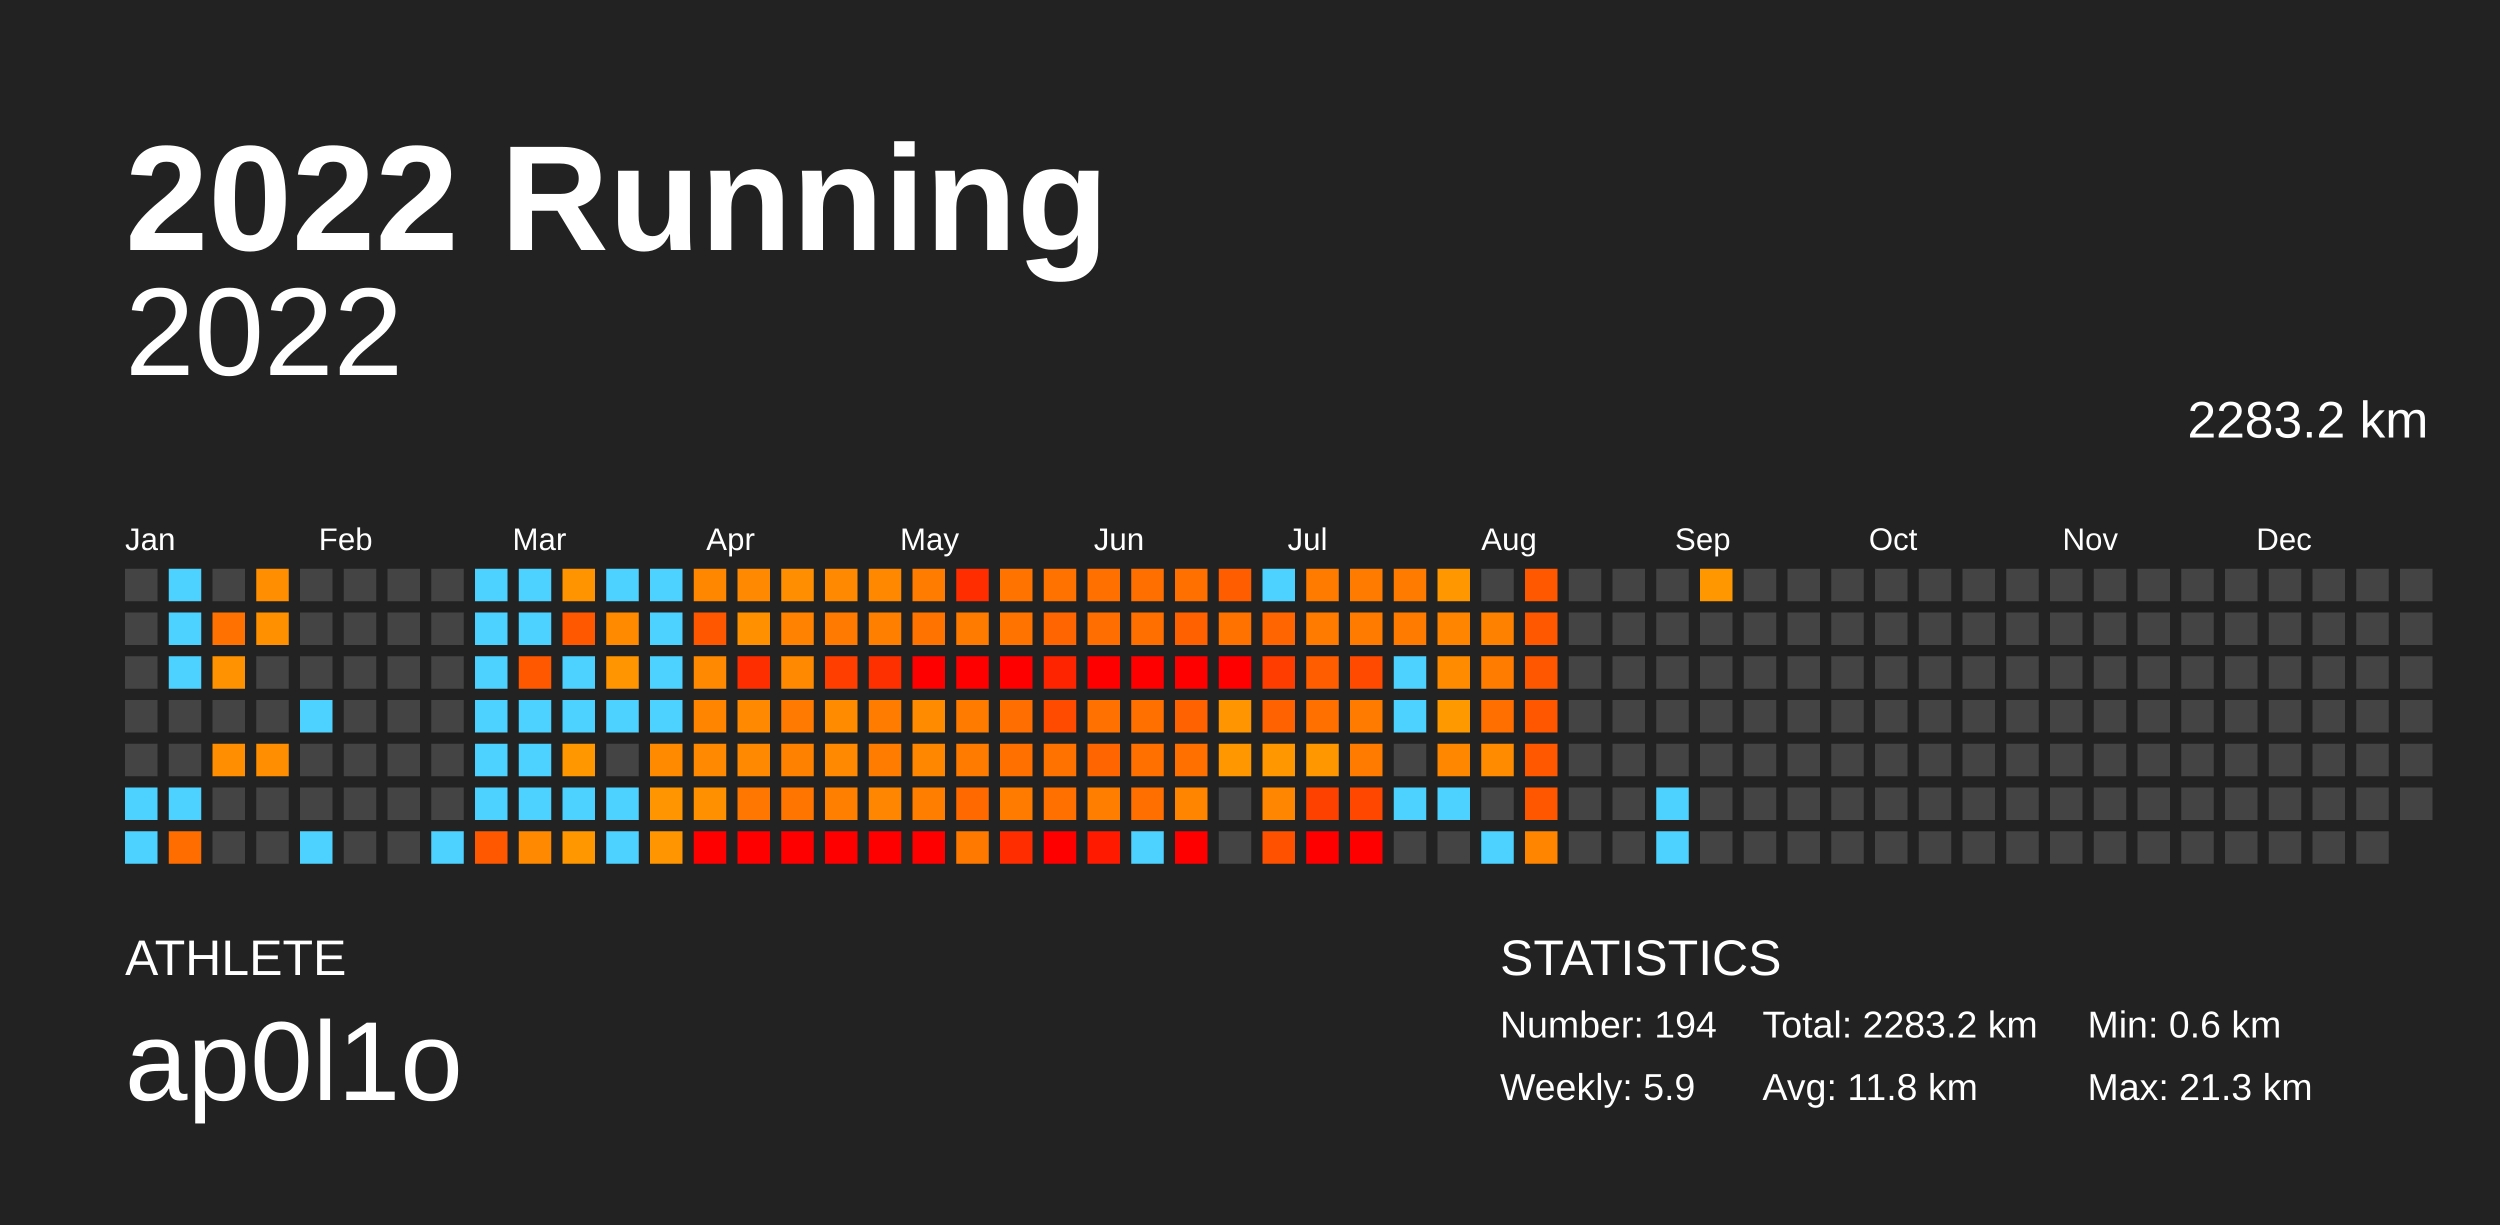
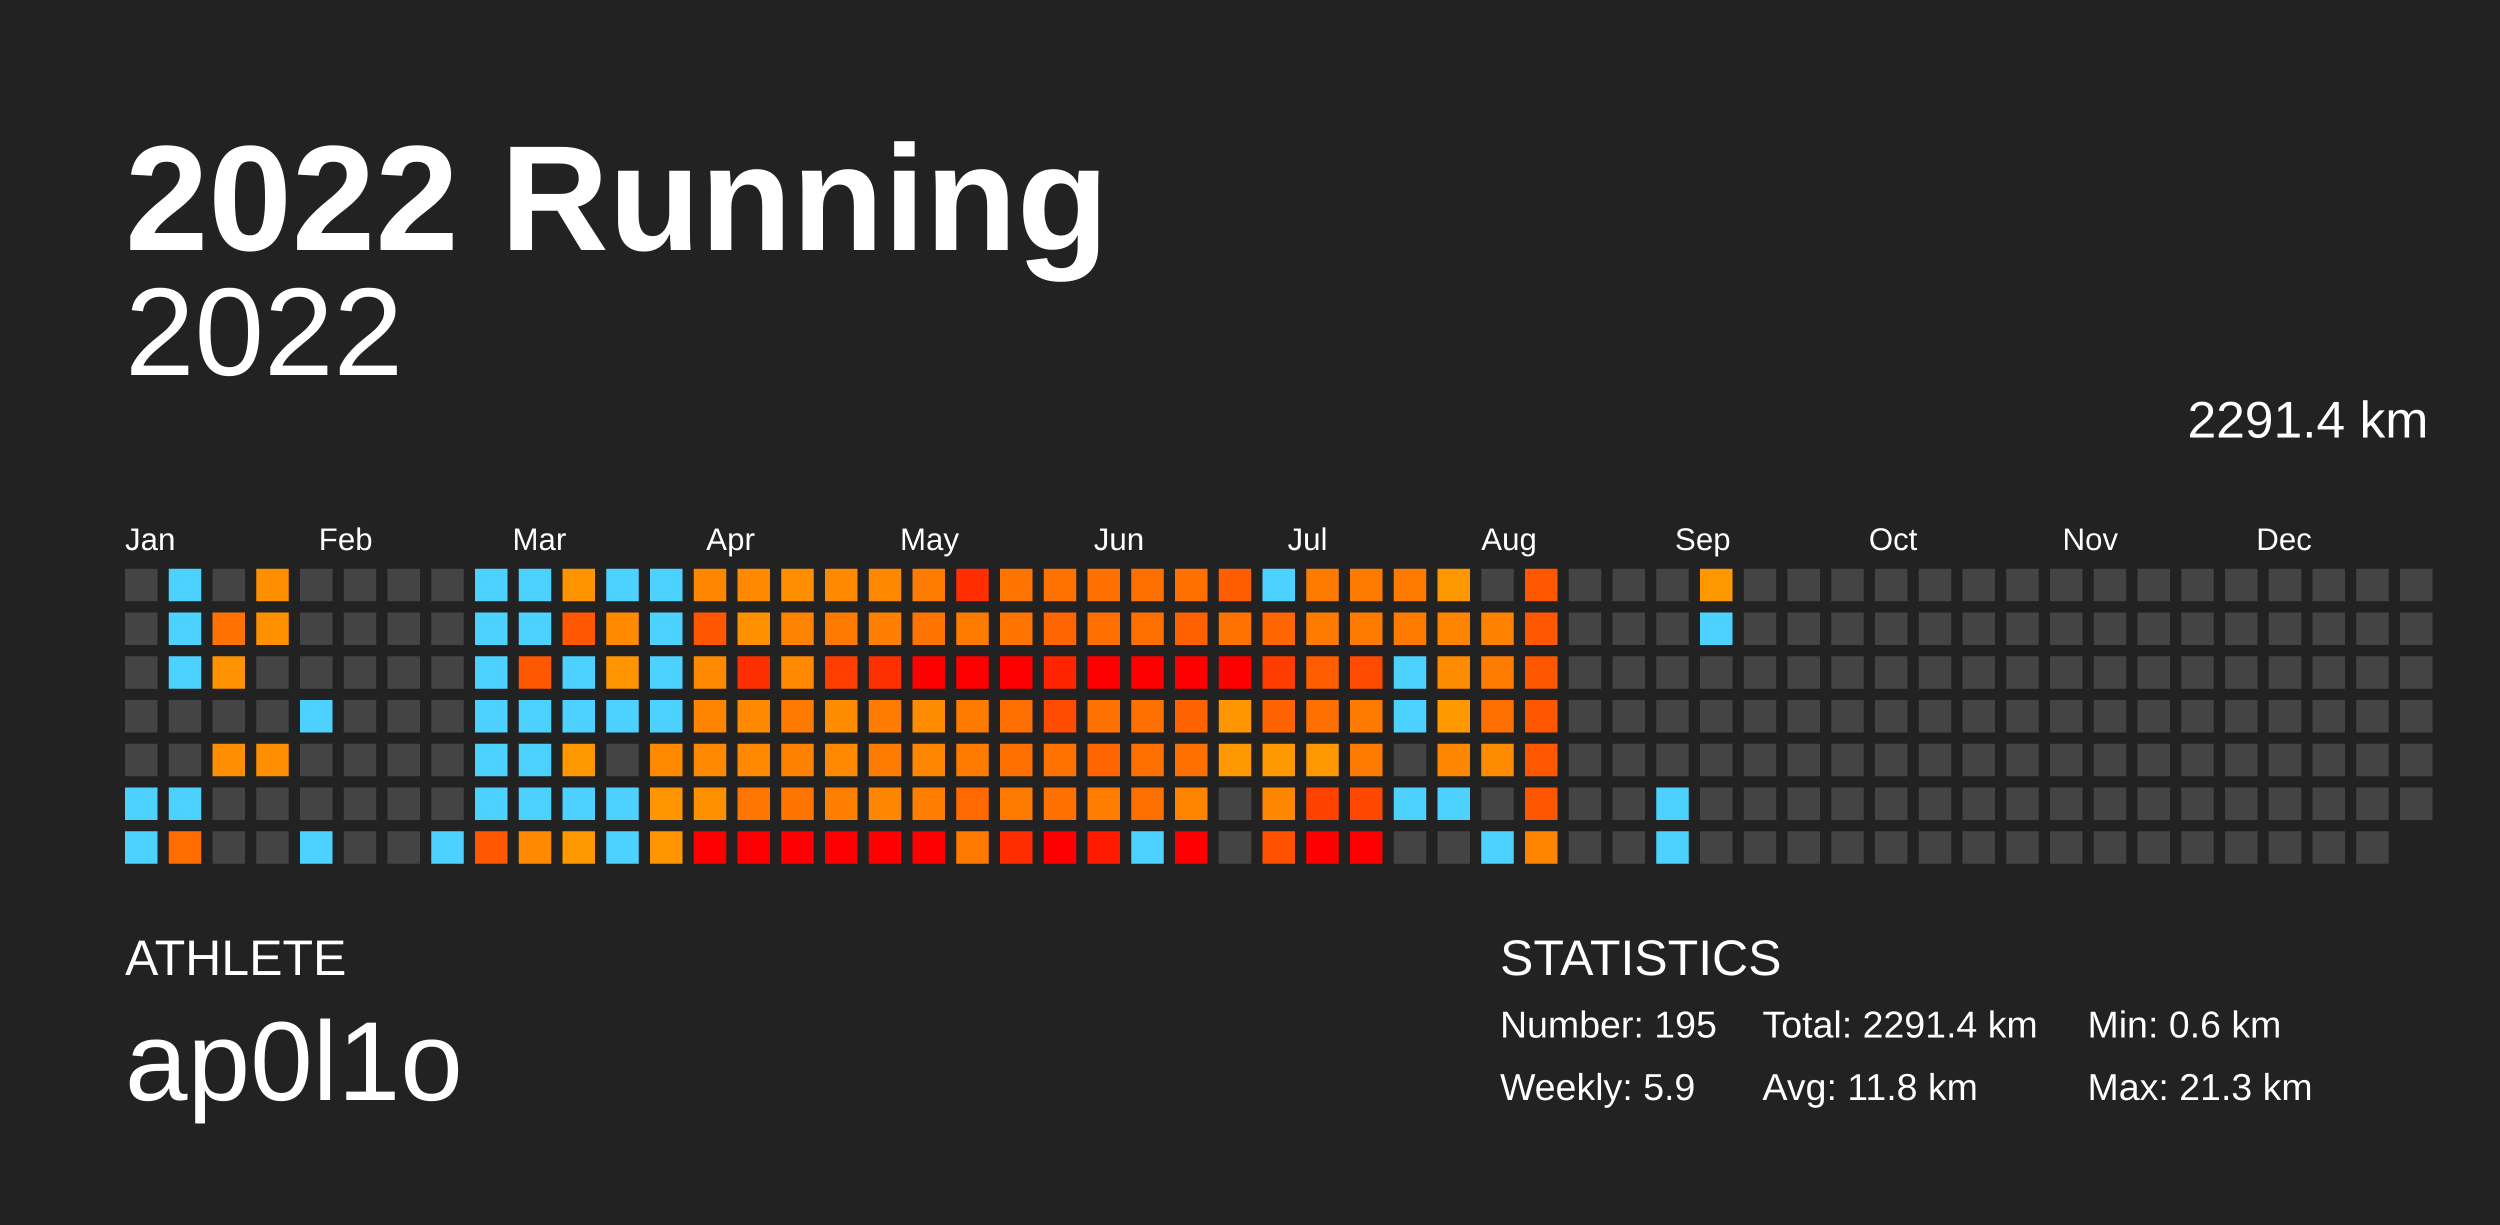
<svg xmlns="http://www.w3.org/2000/svg" baseProfile="full" height="98mm" version="1.1" viewBox="0,0,200,98" width="200mm">
  <defs />
  <rect fill="#222222" height="98" width="200" x="0" y="0" />
  <text fill="#FFFFFF" style="font-size:12px; font-family:Arial; font-weight:bold;" x="10" y="20">2022 Running</text>
  <text fill="#FFFFFF" style="font-size:4px; font-family:Arial" x="10" y="78">ATHLETE</text>
  <text fill="#FFFFFF" style="font-size:9px; font-family:Arial" x="10" y="88">ap0l1o</text>
  <text fill="#FFFFFF" style="font-size:4px; font-family:Arial" x="120" y="78">STATISTICS</text>
-   <text fill="#FFFFFF" style="font-size:3px; font-family:Arial" x="120" y="83">Number: 194</text>
+   <text fill="#FFFFFF" style="font-size:3px; font-family:Arial" x="120" y="83">Number: 195</text>
  <text fill="#FFFFFF" style="font-size:3px; font-family:Arial" x="120" y="88">Weekly: 5.9</text>
-   <text fill="#FFFFFF" style="font-size:3px; font-family:Arial" x="141" y="83">Total: 2283.2 km</text>
+   <text fill="#FFFFFF" style="font-size:3px; font-family:Arial" x="141" y="83">Total: 2291.4 km</text>
  <text fill="#FFFFFF" style="font-size:3px; font-family:Arial" x="141" y="88">Avg: 11.8 km</text>
  <text fill="#FFFFFF" style="font-size:3px; font-family:Arial" x="167" y="83">Min: 0.6 km</text>
  <text fill="#FFFFFF" style="font-size:3px; font-family:Arial" x="167" y="88">Max: 21.3 km</text>
  <text alignment-baseline="hanging" fill="#FFFFFF" style="font-size:10.0px; font-family:Arial;" x="10" y="30">2022</text>
-   <text alignment-baseline="hanging" fill="#FFFFFF" style="font-size:4.125px; font-family:Arial;" x="175" y="35">2283.2 km</text>
+   <text alignment-baseline="hanging" fill="#FFFFFF" style="font-size:4.125px; font-family:Arial;" x="175" y="35">2291.4 km</text>
  <text fill="#FFFFFF" style="font-size:2.5px; font-family:Arial" x="10.0" y="44">Jan</text>
  <text fill="#FFFFFF" style="font-size:2.5px; font-family:Arial" x="25.5" y="44">Feb</text>
  <text fill="#FFFFFF" style="font-size:2.5px; font-family:Arial" x="41.0" y="44">Mar</text>
  <text fill="#FFFFFF" style="font-size:2.5px; font-family:Arial" x="56.5" y="44">Apr</text>
  <text fill="#FFFFFF" style="font-size:2.5px; font-family:Arial" x="72.0" y="44">May</text>
  <text fill="#FFFFFF" style="font-size:2.5px; font-family:Arial" x="87.5" y="44">Jun</text>
  <text fill="#FFFFFF" style="font-size:2.5px; font-family:Arial" x="103.0" y="44">Jul</text>
  <text fill="#FFFFFF" style="font-size:2.5px; font-family:Arial" x="118.5" y="44">Aug</text>
  <text fill="#FFFFFF" style="font-size:2.5px; font-family:Arial" x="134.0" y="44">Sep</text>
  <text fill="#FFFFFF" style="font-size:2.5px; font-family:Arial" x="149.5" y="44">Oct</text>
  <text fill="#FFFFFF" style="font-size:2.5px; font-family:Arial" x="165.0" y="44">Nov</text>
  <text fill="#FFFFFF" style="font-size:2.5px; font-family:Arial" x="180.5" y="44">Dec</text>
  <rect fill="#444444" height="2.6" width="2.6" x="10.0" y="45.5" />
  <rect fill="#444444" height="2.6" width="2.6" x="10.0" y="49.0" />
  <rect fill="#444444" height="2.6" width="2.6" x="10.0" y="52.5" />
  <rect fill="#444444" height="2.6" width="2.6" x="10.0" y="56.0" />
  <rect fill="#444444" height="2.6" width="2.6" x="10.0" y="59.5" />
  <rect fill="#4dd2ff" height="2.6" width="2.6" x="10.0" y="63.0" />
  <rect fill="#4dd2ff" height="2.6" width="2.6" x="10.0" y="66.5" />
  <rect fill="#4dd2ff" height="2.6" width="2.6" x="13.5" y="45.5" />
  <rect fill="#4dd2ff" height="2.6" width="2.6" x="13.5" y="49.0" />
  <rect fill="#4dd2ff" height="2.6" width="2.6" x="13.5" y="52.5" />
  <rect fill="#444444" height="2.6" width="2.6" x="13.5" y="56.0" />
  <rect fill="#444444" height="2.6" width="2.6" x="13.5" y="59.5" />
  <rect fill="#4dd2ff" height="2.6" width="2.6" x="13.5" y="63.0" />
  <rect fill="#ff6d00" height="2.6" width="2.6" x="13.5" y="66.5" />
  <rect fill="#444444" height="2.6" width="2.6" x="17.0" y="45.5" />
  <rect fill="#ff7100" height="2.6" width="2.6" x="17.0" y="49.0" />
  <rect fill="#ff9200" height="2.6" width="2.6" x="17.0" y="52.5" />
  <rect fill="#444444" height="2.6" width="2.6" x="17.0" y="56.0" />
  <rect fill="#ff8e00" height="2.6" width="2.6" x="17.0" y="59.5" />
  <rect fill="#444444" height="2.6" width="2.6" x="17.0" y="63.0" />
  <rect fill="#444444" height="2.6" width="2.6" x="17.0" y="66.5" />
  <rect fill="#ff8e00" height="2.6" width="2.6" x="20.5" y="45.5" />
  <rect fill="#ff9100" height="2.6" width="2.6" x="20.5" y="49.0" />
  <rect fill="#444444" height="2.6" width="2.6" x="20.5" y="52.5" />
  <rect fill="#444444" height="2.6" width="2.6" x="20.5" y="56.0" />
  <rect fill="#ff8e00" height="2.6" width="2.6" x="20.5" y="59.5" />
  <rect fill="#444444" height="2.6" width="2.6" x="20.5" y="63.0" />
  <rect fill="#444444" height="2.6" width="2.6" x="20.5" y="66.5" />
  <rect fill="#444444" height="2.6" width="2.6" x="24.0" y="45.5" />
  <rect fill="#444444" height="2.6" width="2.6" x="24.0" y="49.0" />
  <rect fill="#444444" height="2.6" width="2.6" x="24.0" y="52.5" />
  <rect fill="#4dd2ff" height="2.6" width="2.6" x="24.0" y="56.0" />
  <rect fill="#444444" height="2.6" width="2.6" x="24.0" y="59.5" />
  <rect fill="#444444" height="2.6" width="2.6" x="24.0" y="63.0" />
  <rect fill="#4dd2ff" height="2.6" width="2.6" x="24.0" y="66.5" />
  <rect fill="#444444" height="2.6" width="2.6" x="27.5" y="45.5" />
  <rect fill="#444444" height="2.6" width="2.6" x="27.5" y="49.0" />
  <rect fill="#444444" height="2.6" width="2.6" x="27.5" y="52.5" />
  <rect fill="#444444" height="2.6" width="2.6" x="27.5" y="56.0" />
  <rect fill="#444444" height="2.6" width="2.6" x="27.5" y="59.5" />
  <rect fill="#444444" height="2.6" width="2.6" x="27.5" y="63.0" />
  <rect fill="#444444" height="2.6" width="2.6" x="27.5" y="66.5" />
  <rect fill="#444444" height="2.6" width="2.6" x="31.0" y="45.5" />
  <rect fill="#444444" height="2.6" width="2.6" x="31.0" y="49.0" />
  <rect fill="#444444" height="2.6" width="2.6" x="31.0" y="52.5" />
  <rect fill="#444444" height="2.6" width="2.6" x="31.0" y="56.0" />
  <rect fill="#444444" height="2.6" width="2.6" x="31.0" y="59.5" />
  <rect fill="#444444" height="2.6" width="2.6" x="31.0" y="63.0" />
  <rect fill="#444444" height="2.6" width="2.6" x="31.0" y="66.5" />
  <rect fill="#444444" height="2.6" width="2.6" x="34.5" y="45.5" />
  <rect fill="#444444" height="2.6" width="2.6" x="34.5" y="49.0" />
  <rect fill="#444444" height="2.6" width="2.6" x="34.5" y="52.5" />
  <rect fill="#444444" height="2.6" width="2.6" x="34.5" y="56.0" />
  <rect fill="#444444" height="2.6" width="2.6" x="34.5" y="59.5" />
  <rect fill="#444444" height="2.6" width="2.6" x="34.5" y="63.0" />
  <rect fill="#4dd2ff" height="2.6" width="2.6" x="34.5" y="66.5" />
  <rect fill="#4dd2ff" height="2.6" width="2.6" x="38.0" y="45.5" />
  <rect fill="#4dd2ff" height="2.6" width="2.6" x="38.0" y="49.0" />
  <rect fill="#4dd2ff" height="2.6" width="2.6" x="38.0" y="52.5" />
  <rect fill="#4dd2ff" height="2.6" width="2.6" x="38.0" y="56.0" />
  <rect fill="#4dd2ff" height="2.6" width="2.6" x="38.0" y="59.5" />
  <rect fill="#4dd2ff" height="2.6" width="2.6" x="38.0" y="63.0" />
  <rect fill="#ff5800" height="2.6" width="2.6" x="38.0" y="66.5" />
  <rect fill="#4dd2ff" height="2.6" width="2.6" x="41.5" y="45.5" />
  <rect fill="#4dd2ff" height="2.6" width="2.6" x="41.5" y="49.0" />
  <rect fill="#ff5800" height="2.6" width="2.6" x="41.5" y="52.5" />
  <rect fill="#4dd2ff" height="2.6" width="2.6" x="41.5" y="56.0" />
  <rect fill="#4dd2ff" height="2.6" width="2.6" x="41.5" y="59.5" />
  <rect fill="#4dd2ff" height="2.6" width="2.6" x="41.5" y="63.0" />
  <rect fill="#ff8900" height="2.6" width="2.6" x="41.5" y="66.5" />
  <rect fill="#ff9400" height="2.6" width="2.6" x="45.0" y="45.5" />
  <rect fill="#ff5800" height="2.6" width="2.6" x="45.0" y="49.0" />
  <rect fill="#4dd2ff" height="2.6" width="2.6" x="45.0" y="52.5" />
  <rect fill="#4dd2ff" height="2.6" width="2.6" x="45.0" y="56.0" />
  <rect fill="#ff9800" height="2.6" width="2.6" x="45.0" y="59.5" />
  <rect fill="#4dd2ff" height="2.6" width="2.6" x="45.0" y="63.0" />
  <rect fill="#ff9800" height="2.6" width="2.6" x="45.0" y="66.5" />
  <rect fill="#4dd2ff" height="2.6" width="2.6" x="48.5" y="45.5" />
  <rect fill="#ff8a00" height="2.6" width="2.6" x="48.5" y="49.0" />
  <rect fill="#ff9500" height="2.6" width="2.6" x="48.5" y="52.5" />
  <rect fill="#4dd2ff" height="2.6" width="2.6" x="48.5" y="56.0" />
  <rect fill="#444444" height="2.6" width="2.6" x="48.5" y="59.5" />
  <rect fill="#4dd2ff" height="2.6" width="2.6" x="48.5" y="63.0" />
  <rect fill="#4dd2ff" height="2.6" width="2.6" x="48.5" y="66.5" />
  <rect fill="#4dd2ff" height="2.6" width="2.6" x="52.0" y="45.5" />
  <rect fill="#4dd2ff" height="2.6" width="2.6" x="52.0" y="49.0" />
  <rect fill="#4dd2ff" height="2.6" width="2.6" x="52.0" y="52.5" />
  <rect fill="#4dd2ff" height="2.6" width="2.6" x="52.0" y="56.0" />
  <rect fill="#ff8a00" height="2.6" width="2.6" x="52.0" y="59.5" />
  <rect fill="#ff9500" height="2.6" width="2.6" x="52.0" y="63.0" />
  <rect fill="#ff9500" height="2.6" width="2.6" x="52.0" y="66.5" />
  <rect fill="#ff8700" height="2.6" width="2.6" x="55.5" y="45.5" />
  <rect fill="#ff5700" height="2.6" width="2.6" x="55.5" y="49.0" />
  <rect fill="#ff8900" height="2.6" width="2.6" x="55.5" y="52.5" />
  <rect fill="#ff8400" height="2.6" width="2.6" x="55.5" y="56.0" />
  <rect fill="#ff8900" height="2.6" width="2.6" x="55.5" y="59.5" />
  <rect fill="#ff9100" height="2.6" width="2.6" x="55.5" y="63.0" />
  <rect fill="red" height="2.6" width="2.6" x="55.5" y="66.5" />
  <rect fill="#ff8900" height="2.6" width="2.6" x="59.0" y="45.5" />
  <rect fill="#ff9100" height="2.6" width="2.6" x="59.0" y="49.0" />
  <rect fill="#ff2e00" height="2.6" width="2.6" x="59.0" y="52.5" />
  <rect fill="#ff8900" height="2.6" width="2.6" x="59.0" y="56.0" />
  <rect fill="#ff8900" height="2.6" width="2.6" x="59.0" y="59.5" />
  <rect fill="#ff7600" height="2.6" width="2.6" x="59.0" y="63.0" />
  <rect fill="red" height="2.6" width="2.6" x="59.0" y="66.5" />
  <rect fill="#ff8f00" height="2.6" width="2.6" x="62.5" y="45.5" />
  <rect fill="#ff8200" height="2.6" width="2.6" x="62.5" y="49.0" />
  <rect fill="#ff8900" height="2.6" width="2.6" x="62.5" y="52.5" />
  <rect fill="#ff7a00" height="2.6" width="2.6" x="62.5" y="56.0" />
  <rect fill="#ff8100" height="2.6" width="2.6" x="62.5" y="59.5" />
  <rect fill="#ff7500" height="2.6" width="2.6" x="62.5" y="63.0" />
  <rect fill="red" height="2.6" width="2.6" x="62.5" y="66.5" />
  <rect fill="#ff8900" height="2.6" width="2.6" x="66.0" y="45.5" />
  <rect fill="#ff7a00" height="2.6" width="2.6" x="66.0" y="49.0" />
  <rect fill="#ff3e00" height="2.6" width="2.6" x="66.0" y="52.5" />
  <rect fill="#ff8b00" height="2.6" width="2.6" x="66.0" y="56.0" />
  <rect fill="#ff8900" height="2.6" width="2.6" x="66.0" y="59.5" />
  <rect fill="#ff7f00" height="2.6" width="2.6" x="66.0" y="63.0" />
  <rect fill="red" height="2.6" width="2.6" x="66.0" y="66.5" />
  <rect fill="#ff8800" height="2.6" width="2.6" x="69.5" y="45.5" />
  <rect fill="#ff8000" height="2.6" width="2.6" x="69.5" y="49.0" />
  <rect fill="#ff3000" height="2.6" width="2.6" x="69.5" y="52.5" />
  <rect fill="#ff7c00" height="2.6" width="2.6" x="69.5" y="56.0" />
  <rect fill="#ff7c00" height="2.6" width="2.6" x="69.5" y="59.5" />
  <rect fill="#ff8600" height="2.6" width="2.6" x="69.5" y="63.0" />
  <rect fill="red" height="2.6" width="2.6" x="69.5" y="66.5" />
  <rect fill="#ff7c00" height="2.6" width="2.6" x="73.0" y="45.5" />
  <rect fill="#ff7300" height="2.6" width="2.6" x="73.0" y="49.0" />
  <rect fill="red" height="2.6" width="2.6" x="73.0" y="52.5" />
  <rect fill="#ff8b00" height="2.6" width="2.6" x="73.0" y="56.0" />
  <rect fill="#ff8700" height="2.6" width="2.6" x="73.0" y="59.5" />
  <rect fill="#ff7e00" height="2.6" width="2.6" x="73.0" y="63.0" />
  <rect fill="red" height="2.6" width="2.6" x="73.0" y="66.5" />
  <rect fill="#ff2d00" height="2.6" width="2.6" x="76.5" y="45.5" />
  <rect fill="#ff7b00" height="2.6" width="2.6" x="76.5" y="49.0" />
  <rect fill="red" height="2.6" width="2.6" x="76.5" y="52.5" />
  <rect fill="#ff7b00" height="2.6" width="2.6" x="76.5" y="56.0" />
  <rect fill="#ff7b00" height="2.6" width="2.6" x="76.5" y="59.5" />
  <rect fill="#ff6900" height="2.6" width="2.6" x="76.5" y="63.0" />
  <rect fill="#ff7900" height="2.6" width="2.6" x="76.5" y="66.5" />
  <rect fill="#ff7400" height="2.6" width="2.6" x="80.0" y="45.5" />
  <rect fill="#ff7400" height="2.6" width="2.6" x="80.0" y="49.0" />
  <rect fill="red" height="2.6" width="2.6" x="80.0" y="52.5" />
  <rect fill="#ff6e00" height="2.6" width="2.6" x="80.0" y="56.0" />
  <rect fill="#ff7000" height="2.6" width="2.6" x="80.0" y="59.5" />
  <rect fill="#ff7b00" height="2.6" width="2.6" x="80.0" y="63.0" />
  <rect fill="#ff2d00" height="2.6" width="2.6" x="80.0" y="66.5" />
  <rect fill="#ff7200" height="2.6" width="2.6" x="83.5" y="45.5" />
  <rect fill="#ff6500" height="2.6" width="2.6" x="83.5" y="49.0" />
  <rect fill="#ff2400" height="2.6" width="2.6" x="83.5" y="52.5" />
  <rect fill="#ff4b00" height="2.6" width="2.6" x="83.5" y="56.0" />
  <rect fill="#ff7200" height="2.6" width="2.6" x="83.5" y="59.5" />
  <rect fill="#ff7000" height="2.6" width="2.6" x="83.5" y="63.0" />
  <rect fill="red" height="2.6" width="2.6" x="83.5" y="66.5" />
  <rect fill="#ff7000" height="2.6" width="2.6" x="87.0" y="45.5" />
  <rect fill="#ff6e00" height="2.6" width="2.6" x="87.0" y="49.0" />
  <rect fill="red" height="2.6" width="2.6" x="87.0" y="52.5" />
  <rect fill="#ff7100" height="2.6" width="2.6" x="87.0" y="56.0" />
  <rect fill="#ff6500" height="2.6" width="2.6" x="87.0" y="59.5" />
  <rect fill="#ff7e00" height="2.6" width="2.6" x="87.0" y="63.0" />
  <rect fill="#ff1a00" height="2.6" width="2.6" x="87.0" y="66.5" />
  <rect fill="#ff6f00" height="2.6" width="2.6" x="90.5" y="45.5" />
  <rect fill="#ff6f00" height="2.6" width="2.6" x="90.5" y="49.0" />
  <rect fill="red" height="2.6" width="2.6" x="90.5" y="52.5" />
  <rect fill="#ff7000" height="2.6" width="2.6" x="90.5" y="56.0" />
  <rect fill="#ff7000" height="2.6" width="2.6" x="90.5" y="59.5" />
  <rect fill="#ff6f00" height="2.6" width="2.6" x="90.5" y="63.0" />
  <rect fill="#4dd2ff" height="2.6" width="2.6" x="90.5" y="66.5" />
  <rect fill="#ff7000" height="2.6" width="2.6" x="94.0" y="45.5" />
  <rect fill="#ff6100" height="2.6" width="2.6" x="94.0" y="49.0" />
  <rect fill="red" height="2.6" width="2.6" x="94.0" y="52.5" />
  <rect fill="#ff6200" height="2.6" width="2.6" x="94.0" y="56.0" />
  <rect fill="#ff7000" height="2.6" width="2.6" x="94.0" y="59.5" />
  <rect fill="#ff8400" height="2.6" width="2.6" x="94.0" y="63.0" />
  <rect fill="red" height="2.6" width="2.6" x="94.0" y="66.5" />
  <rect fill="#ff5d00" height="2.6" width="2.6" x="97.5" y="45.5" />
  <rect fill="#ff7200" height="2.6" width="2.6" x="97.5" y="49.0" />
  <rect fill="red" height="2.6" width="2.6" x="97.5" y="52.5" />
  <rect fill="#ff9500" height="2.6" width="2.6" x="97.5" y="56.0" />
  <rect fill="#ff9700" height="2.6" width="2.6" x="97.5" y="59.5" />
  <rect fill="#444444" height="2.6" width="2.6" x="97.5" y="63.0" />
  <rect fill="#444444" height="2.6" width="2.6" x="97.5" y="66.5" />
  <rect fill="#4dd2ff" height="2.6" width="2.6" x="101.0" y="45.5" />
  <rect fill="#ff6500" height="2.6" width="2.6" x="101.0" y="49.0" />
  <rect fill="#ff3d00" height="2.6" width="2.6" x="101.0" y="52.5" />
  <rect fill="#ff6200" height="2.6" width="2.6" x="101.0" y="56.0" />
  <rect fill="#ff9800" height="2.6" width="2.6" x="101.0" y="59.5" />
  <rect fill="#ff8600" height="2.6" width="2.6" x="101.0" y="63.0" />
  <rect fill="#ff5100" height="2.6" width="2.6" x="101.0" y="66.5" />
  <rect fill="#ff7b00" height="2.6" width="2.6" x="104.5" y="45.5" />
  <rect fill="#ff7b00" height="2.6" width="2.6" x="104.5" y="49.0" />
  <rect fill="#ff5d00" height="2.6" width="2.6" x="104.5" y="52.5" />
  <rect fill="#ff7000" height="2.6" width="2.6" x="104.5" y="56.0" />
  <rect fill="#ff9800" height="2.6" width="2.6" x="104.5" y="59.5" />
  <rect fill="#ff4100" height="2.6" width="2.6" x="104.5" y="63.0" />
  <rect fill="red" height="2.6" width="2.6" x="104.5" y="66.5" />
  <rect fill="#ff7b00" height="2.6" width="2.6" x="108.0" y="45.5" />
  <rect fill="#ff7b00" height="2.6" width="2.6" x="108.0" y="49.0" />
  <rect fill="#ff4a00" height="2.6" width="2.6" x="108.0" y="52.5" />
  <rect fill="#ff7b00" height="2.6" width="2.6" x="108.0" y="56.0" />
  <rect fill="#ff7b00" height="2.6" width="2.6" x="108.0" y="59.5" />
  <rect fill="#ff4700" height="2.6" width="2.6" x="108.0" y="63.0" />
  <rect fill="red" height="2.6" width="2.6" x="108.0" y="66.5" />
  <rect fill="#ff7b00" height="2.6" width="2.6" x="111.5" y="45.5" />
  <rect fill="#ff7b00" height="2.6" width="2.6" x="111.5" y="49.0" />
  <rect fill="#4dd2ff" height="2.6" width="2.6" x="111.5" y="52.5" />
  <rect fill="#4dd2ff" height="2.6" width="2.6" x="111.5" y="56.0" />
  <rect fill="#444444" height="2.6" width="2.6" x="111.5" y="59.5" />
  <rect fill="#4dd2ff" height="2.6" width="2.6" x="111.5" y="63.0" />
  <rect fill="#444444" height="2.6" width="2.6" x="111.5" y="66.5" />
  <rect fill="#ff9800" height="2.6" width="2.6" x="115.0" y="45.5" />
  <rect fill="#ff8500" height="2.6" width="2.6" x="115.0" y="49.0" />
  <rect fill="#ff8b00" height="2.6" width="2.6" x="115.0" y="52.5" />
  <rect fill="#ff9900" height="2.6" width="2.6" x="115.0" y="56.0" />
  <rect fill="#ff8700" height="2.6" width="2.6" x="115.0" y="59.5" />
  <rect fill="#4dd2ff" height="2.6" width="2.6" x="115.0" y="63.0" />
  <rect fill="#444444" height="2.6" width="2.6" x="115.0" y="66.5" />
  <rect fill="#444444" height="2.6" width="2.6" x="118.5" y="45.5" />
  <rect fill="#ff8100" height="2.6" width="2.6" x="118.5" y="49.0" />
  <rect fill="#ff7c00" height="2.6" width="2.6" x="118.5" y="52.5" />
  <rect fill="#ff6f00" height="2.6" width="2.6" x="118.5" y="56.0" />
  <rect fill="#ff8b00" height="2.6" width="2.6" x="118.5" y="59.5" />
  <rect fill="#444444" height="2.6" width="2.6" x="118.5" y="63.0" />
  <rect fill="#4dd2ff" height="2.6" width="2.6" x="118.5" y="66.5" />
  <rect fill="#ff5800" height="2.6" width="2.6" x="122.0" y="45.5" />
  <rect fill="#ff5800" height="2.6" width="2.6" x="122.0" y="49.0" />
  <rect fill="#ff5700" height="2.6" width="2.6" x="122.0" y="52.5" />
  <rect fill="#ff5700" height="2.6" width="2.6" x="122.0" y="56.0" />
  <rect fill="#ff5800" height="2.6" width="2.6" x="122.0" y="59.5" />
  <rect fill="#ff5700" height="2.6" width="2.6" x="122.0" y="63.0" />
  <rect fill="#ff8400" height="2.6" width="2.6" x="122.0" y="66.5" />
  <rect fill="#444444" height="2.6" width="2.6" x="125.5" y="45.5" />
  <rect fill="#444444" height="2.6" width="2.6" x="125.5" y="49.0" />
  <rect fill="#444444" height="2.6" width="2.6" x="125.5" y="52.5" />
  <rect fill="#444444" height="2.6" width="2.6" x="125.5" y="56.0" />
  <rect fill="#444444" height="2.6" width="2.6" x="125.5" y="59.5" />
  <rect fill="#444444" height="2.6" width="2.6" x="125.5" y="63.0" />
  <rect fill="#444444" height="2.6" width="2.6" x="125.5" y="66.5" />
  <rect fill="#444444" height="2.6" width="2.6" x="129.0" y="45.5" />
  <rect fill="#444444" height="2.6" width="2.6" x="129.0" y="49.0" />
  <rect fill="#444444" height="2.6" width="2.6" x="129.0" y="52.5" />
  <rect fill="#444444" height="2.6" width="2.6" x="129.0" y="56.0" />
  <rect fill="#444444" height="2.6" width="2.6" x="129.0" y="59.5" />
  <rect fill="#444444" height="2.6" width="2.6" x="129.0" y="63.0" />
  <rect fill="#444444" height="2.6" width="2.6" x="129.0" y="66.5" />
  <rect fill="#444444" height="2.6" width="2.6" x="132.5" y="45.5" />
  <rect fill="#444444" height="2.6" width="2.6" x="132.5" y="49.0" />
  <rect fill="#444444" height="2.6" width="2.6" x="132.5" y="52.5" />
  <rect fill="#444444" height="2.6" width="2.6" x="132.5" y="56.0" />
  <rect fill="#444444" height="2.6" width="2.6" x="132.5" y="59.5" />
  <rect fill="#4dd2ff" height="2.6" width="2.6" x="132.5" y="63.0" />
  <rect fill="#4dd2ff" height="2.6" width="2.6" x="132.5" y="66.5" />
  <rect fill="#ff9800" height="2.6" width="2.6" x="136.0" y="45.5" />
-   <rect fill="#444444" height="2.6" width="2.6" x="136.0" y="49.0" />
+   <rect fill="#4dd2ff" height="2.6" width="2.6" x="136.0" y="49.0" />
  <rect fill="#444444" height="2.6" width="2.6" x="136.0" y="52.5" />
  <rect fill="#444444" height="2.6" width="2.6" x="136.0" y="56.0" />
  <rect fill="#444444" height="2.6" width="2.6" x="136.0" y="59.5" />
  <rect fill="#444444" height="2.6" width="2.6" x="136.0" y="63.0" />
  <rect fill="#444444" height="2.6" width="2.6" x="136.0" y="66.5" />
  <rect fill="#444444" height="2.6" width="2.6" x="139.5" y="45.5" />
  <rect fill="#444444" height="2.6" width="2.6" x="139.5" y="49.0" />
  <rect fill="#444444" height="2.6" width="2.6" x="139.5" y="52.5" />
  <rect fill="#444444" height="2.6" width="2.6" x="139.5" y="56.0" />
  <rect fill="#444444" height="2.6" width="2.6" x="139.5" y="59.5" />
  <rect fill="#444444" height="2.6" width="2.6" x="139.5" y="63.0" />
  <rect fill="#444444" height="2.6" width="2.6" x="139.5" y="66.5" />
  <rect fill="#444444" height="2.6" width="2.6" x="143.0" y="45.5" />
  <rect fill="#444444" height="2.6" width="2.6" x="143.0" y="49.0" />
  <rect fill="#444444" height="2.6" width="2.6" x="143.0" y="52.5" />
  <rect fill="#444444" height="2.6" width="2.6" x="143.0" y="56.0" />
  <rect fill="#444444" height="2.6" width="2.6" x="143.0" y="59.5" />
  <rect fill="#444444" height="2.6" width="2.6" x="143.0" y="63.0" />
  <rect fill="#444444" height="2.6" width="2.6" x="143.0" y="66.5" />
  <rect fill="#444444" height="2.6" width="2.6" x="146.5" y="45.5" />
  <rect fill="#444444" height="2.6" width="2.6" x="146.5" y="49.0" />
  <rect fill="#444444" height="2.6" width="2.6" x="146.5" y="52.5" />
  <rect fill="#444444" height="2.6" width="2.6" x="146.5" y="56.0" />
  <rect fill="#444444" height="2.6" width="2.6" x="146.5" y="59.5" />
  <rect fill="#444444" height="2.6" width="2.6" x="146.5" y="63.0" />
  <rect fill="#444444" height="2.6" width="2.6" x="146.5" y="66.5" />
  <rect fill="#444444" height="2.6" width="2.6" x="150.0" y="45.5" />
  <rect fill="#444444" height="2.6" width="2.6" x="150.0" y="49.0" />
  <rect fill="#444444" height="2.6" width="2.6" x="150.0" y="52.5" />
  <rect fill="#444444" height="2.6" width="2.6" x="150.0" y="56.0" />
  <rect fill="#444444" height="2.6" width="2.6" x="150.0" y="59.5" />
  <rect fill="#444444" height="2.6" width="2.6" x="150.0" y="63.0" />
  <rect fill="#444444" height="2.6" width="2.6" x="150.0" y="66.5" />
  <rect fill="#444444" height="2.6" width="2.6" x="153.5" y="45.5" />
  <rect fill="#444444" height="2.6" width="2.6" x="153.5" y="49.0" />
  <rect fill="#444444" height="2.6" width="2.6" x="153.5" y="52.5" />
  <rect fill="#444444" height="2.6" width="2.6" x="153.5" y="56.0" />
  <rect fill="#444444" height="2.6" width="2.6" x="153.5" y="59.5" />
  <rect fill="#444444" height="2.6" width="2.6" x="153.5" y="63.0" />
  <rect fill="#444444" height="2.6" width="2.6" x="153.5" y="66.5" />
  <rect fill="#444444" height="2.6" width="2.6" x="157.0" y="45.5" />
  <rect fill="#444444" height="2.6" width="2.6" x="157.0" y="49.0" />
  <rect fill="#444444" height="2.6" width="2.6" x="157.0" y="52.5" />
  <rect fill="#444444" height="2.6" width="2.6" x="157.0" y="56.0" />
  <rect fill="#444444" height="2.6" width="2.6" x="157.0" y="59.5" />
  <rect fill="#444444" height="2.6" width="2.6" x="157.0" y="63.0" />
  <rect fill="#444444" height="2.6" width="2.6" x="157.0" y="66.5" />
  <rect fill="#444444" height="2.6" width="2.6" x="160.5" y="45.5" />
  <rect fill="#444444" height="2.6" width="2.6" x="160.5" y="49.0" />
  <rect fill="#444444" height="2.6" width="2.6" x="160.5" y="52.5" />
  <rect fill="#444444" height="2.6" width="2.6" x="160.5" y="56.0" />
  <rect fill="#444444" height="2.6" width="2.6" x="160.5" y="59.5" />
  <rect fill="#444444" height="2.6" width="2.6" x="160.5" y="63.0" />
  <rect fill="#444444" height="2.6" width="2.6" x="160.5" y="66.5" />
  <rect fill="#444444" height="2.6" width="2.6" x="164.0" y="45.5" />
  <rect fill="#444444" height="2.6" width="2.6" x="164.0" y="49.0" />
  <rect fill="#444444" height="2.6" width="2.6" x="164.0" y="52.5" />
  <rect fill="#444444" height="2.6" width="2.6" x="164.0" y="56.0" />
  <rect fill="#444444" height="2.6" width="2.6" x="164.0" y="59.5" />
  <rect fill="#444444" height="2.6" width="2.6" x="164.0" y="63.0" />
  <rect fill="#444444" height="2.6" width="2.6" x="164.0" y="66.5" />
  <rect fill="#444444" height="2.6" width="2.6" x="167.5" y="45.5" />
  <rect fill="#444444" height="2.6" width="2.6" x="167.5" y="49.0" />
  <rect fill="#444444" height="2.6" width="2.6" x="167.5" y="52.5" />
  <rect fill="#444444" height="2.6" width="2.6" x="167.5" y="56.0" />
  <rect fill="#444444" height="2.6" width="2.6" x="167.5" y="59.5" />
  <rect fill="#444444" height="2.6" width="2.6" x="167.5" y="63.0" />
  <rect fill="#444444" height="2.6" width="2.6" x="167.5" y="66.5" />
  <rect fill="#444444" height="2.6" width="2.6" x="171.0" y="45.5" />
  <rect fill="#444444" height="2.6" width="2.6" x="171.0" y="49.0" />
  <rect fill="#444444" height="2.6" width="2.6" x="171.0" y="52.5" />
  <rect fill="#444444" height="2.6" width="2.6" x="171.0" y="56.0" />
  <rect fill="#444444" height="2.6" width="2.6" x="171.0" y="59.5" />
  <rect fill="#444444" height="2.6" width="2.6" x="171.0" y="63.0" />
  <rect fill="#444444" height="2.6" width="2.6" x="171.0" y="66.5" />
  <rect fill="#444444" height="2.6" width="2.6" x="174.5" y="45.5" />
  <rect fill="#444444" height="2.6" width="2.6" x="174.5" y="49.0" />
  <rect fill="#444444" height="2.6" width="2.6" x="174.5" y="52.5" />
  <rect fill="#444444" height="2.6" width="2.6" x="174.5" y="56.0" />
  <rect fill="#444444" height="2.6" width="2.6" x="174.5" y="59.5" />
  <rect fill="#444444" height="2.6" width="2.6" x="174.5" y="63.0" />
  <rect fill="#444444" height="2.6" width="2.6" x="174.5" y="66.5" />
  <rect fill="#444444" height="2.6" width="2.6" x="178.0" y="45.5" />
  <rect fill="#444444" height="2.6" width="2.6" x="178.0" y="49.0" />
  <rect fill="#444444" height="2.6" width="2.6" x="178.0" y="52.5" />
  <rect fill="#444444" height="2.6" width="2.6" x="178.0" y="56.0" />
  <rect fill="#444444" height="2.6" width="2.6" x="178.0" y="59.5" />
  <rect fill="#444444" height="2.6" width="2.6" x="178.0" y="63.0" />
  <rect fill="#444444" height="2.6" width="2.6" x="178.0" y="66.5" />
  <rect fill="#444444" height="2.6" width="2.6" x="181.5" y="45.5" />
  <rect fill="#444444" height="2.6" width="2.6" x="181.5" y="49.0" />
  <rect fill="#444444" height="2.6" width="2.6" x="181.5" y="52.5" />
  <rect fill="#444444" height="2.6" width="2.6" x="181.5" y="56.0" />
  <rect fill="#444444" height="2.6" width="2.6" x="181.5" y="59.5" />
  <rect fill="#444444" height="2.6" width="2.6" x="181.5" y="63.0" />
  <rect fill="#444444" height="2.6" width="2.6" x="181.5" y="66.5" />
  <rect fill="#444444" height="2.6" width="2.6" x="185.0" y="45.5" />
  <rect fill="#444444" height="2.6" width="2.6" x="185.0" y="49.0" />
  <rect fill="#444444" height="2.6" width="2.6" x="185.0" y="52.5" />
  <rect fill="#444444" height="2.6" width="2.6" x="185.0" y="56.0" />
  <rect fill="#444444" height="2.6" width="2.6" x="185.0" y="59.5" />
  <rect fill="#444444" height="2.6" width="2.6" x="185.0" y="63.0" />
  <rect fill="#444444" height="2.6" width="2.6" x="185.0" y="66.5" />
  <rect fill="#444444" height="2.6" width="2.6" x="188.5" y="45.5" />
  <rect fill="#444444" height="2.6" width="2.6" x="188.5" y="49.0" />
  <rect fill="#444444" height="2.6" width="2.6" x="188.5" y="52.5" />
  <rect fill="#444444" height="2.6" width="2.6" x="188.5" y="56.0" />
  <rect fill="#444444" height="2.6" width="2.6" x="188.5" y="59.5" />
  <rect fill="#444444" height="2.6" width="2.6" x="188.5" y="63.0" />
  <rect fill="#444444" height="2.6" width="2.6" x="188.5" y="66.5" />
  <rect fill="#444444" height="2.6" width="2.6" x="192.0" y="45.5" />
  <rect fill="#444444" height="2.6" width="2.6" x="192.0" y="49.0" />
  <rect fill="#444444" height="2.6" width="2.6" x="192.0" y="52.5" />
  <rect fill="#444444" height="2.6" width="2.6" x="192.0" y="56.0" />
  <rect fill="#444444" height="2.6" width="2.6" x="192.0" y="59.5" />
  <rect fill="#444444" height="2.6" width="2.6" x="192.0" y="63.0" />
</svg>
